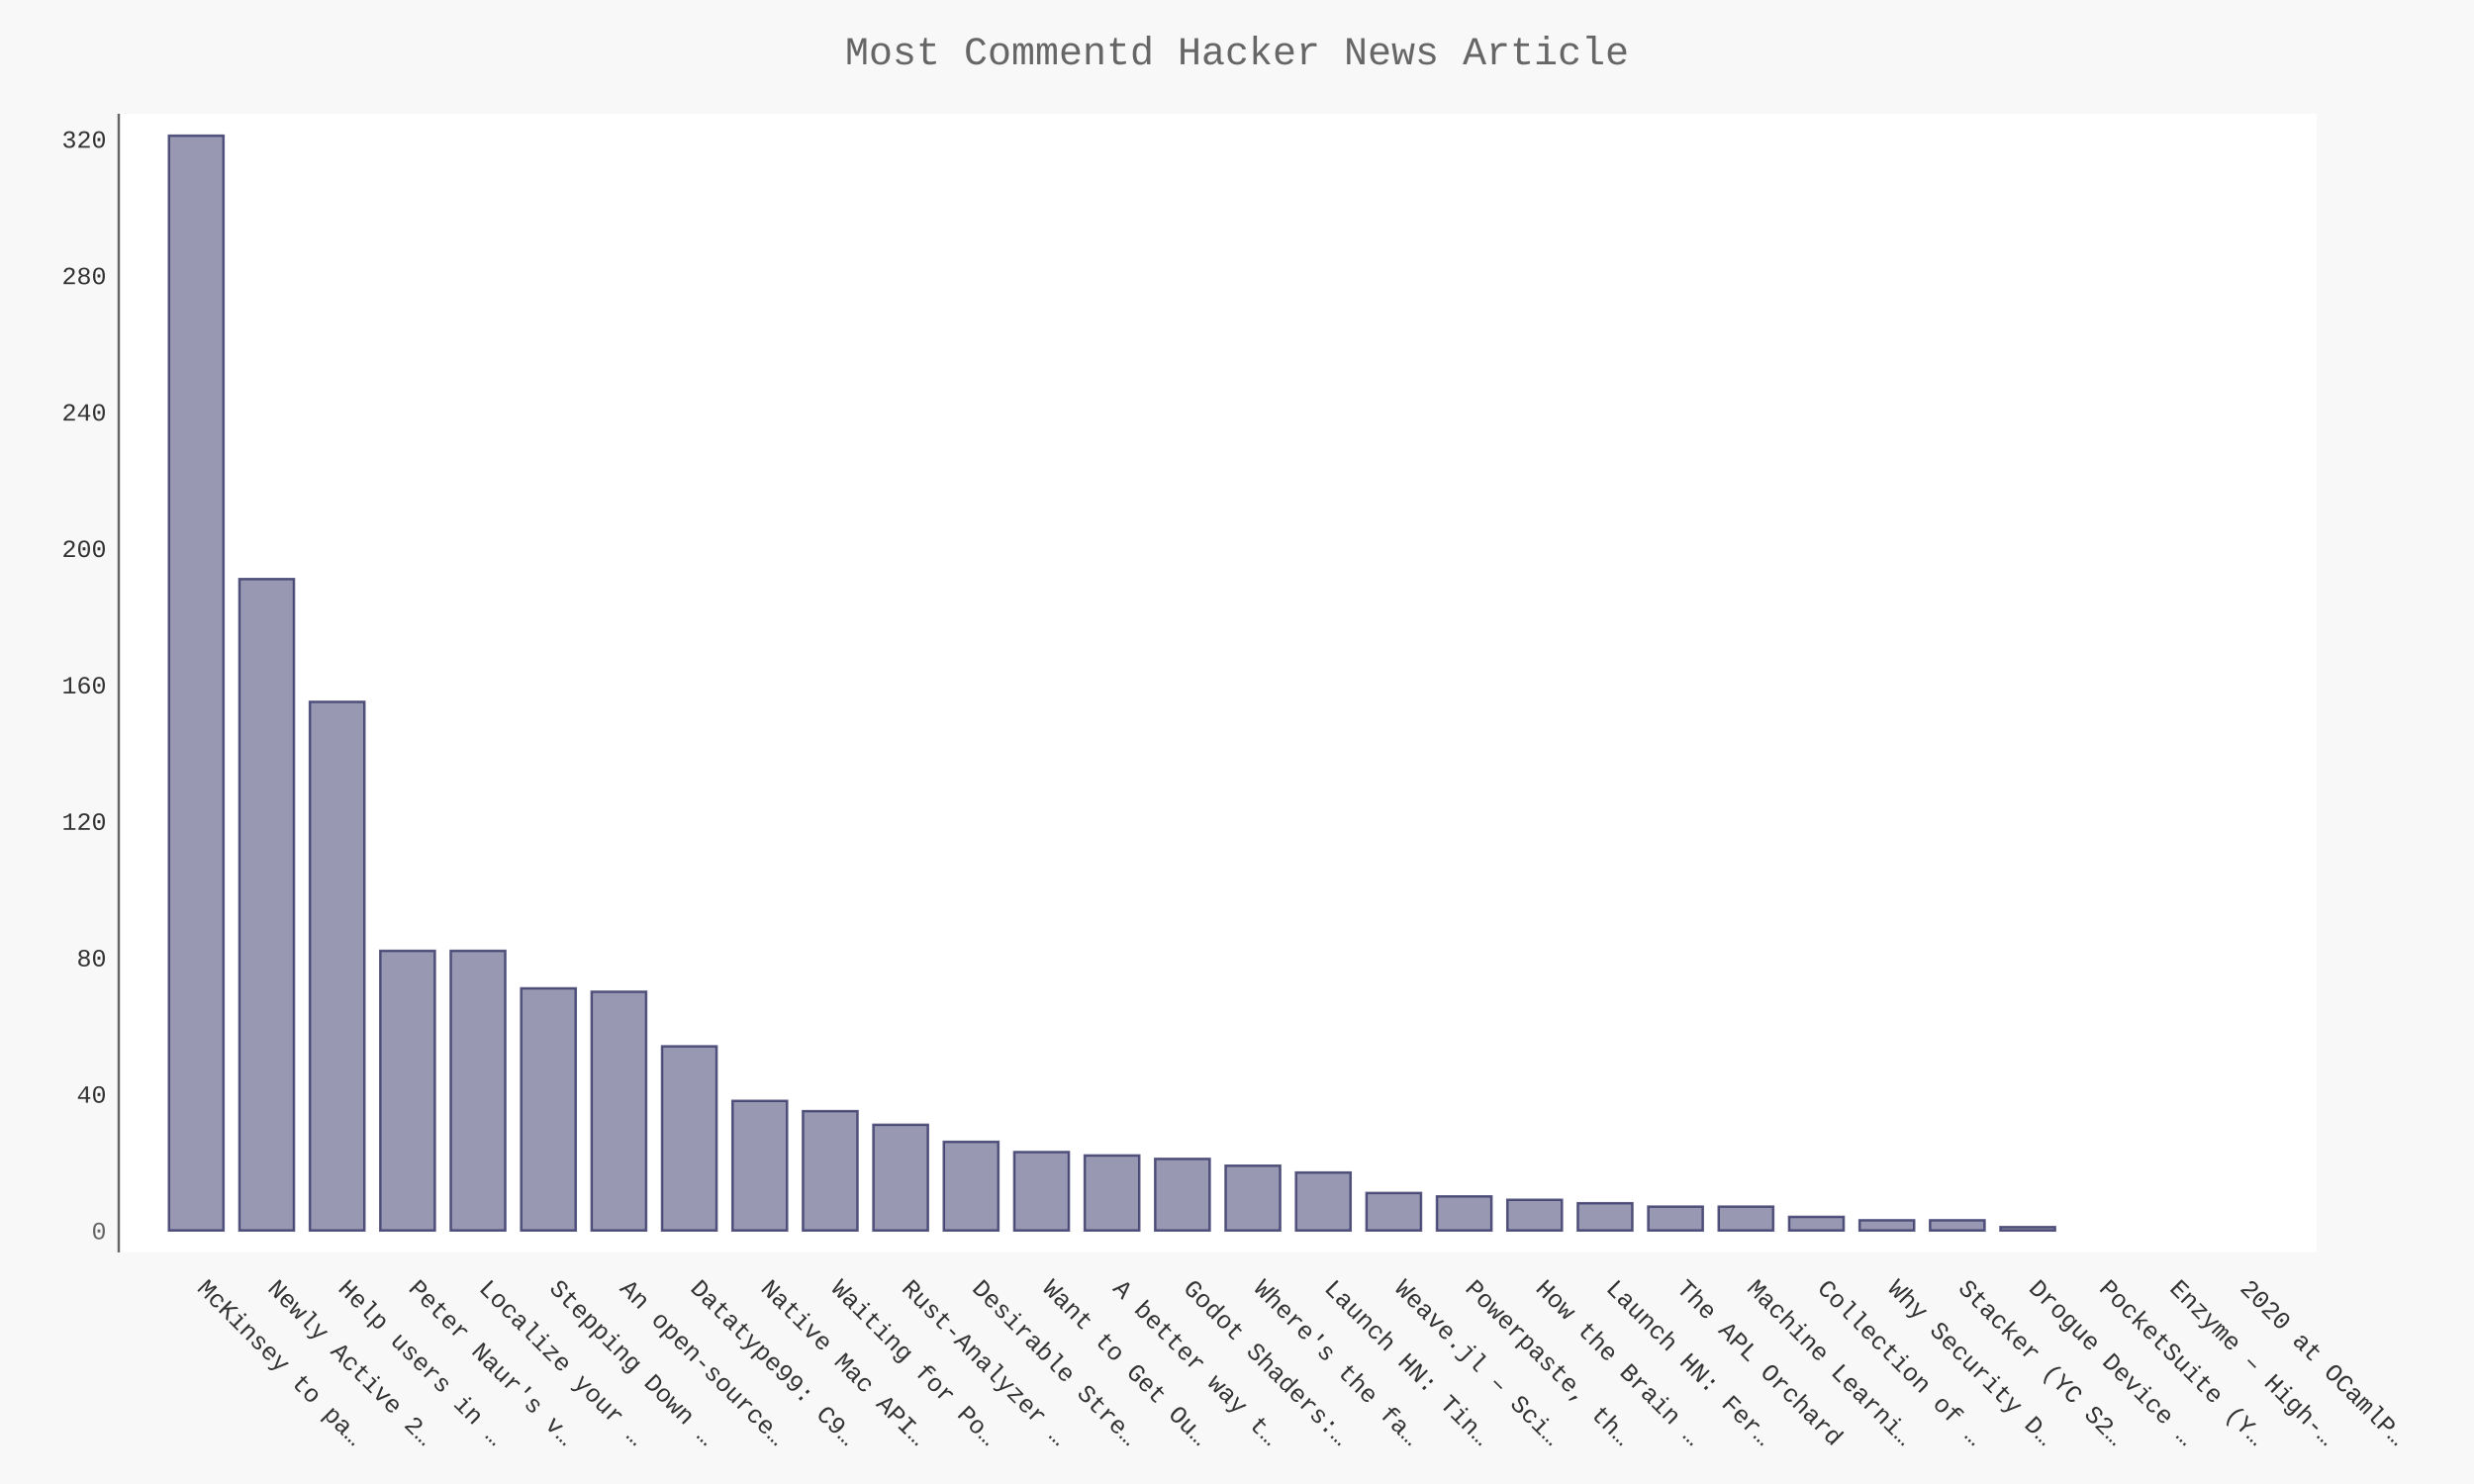
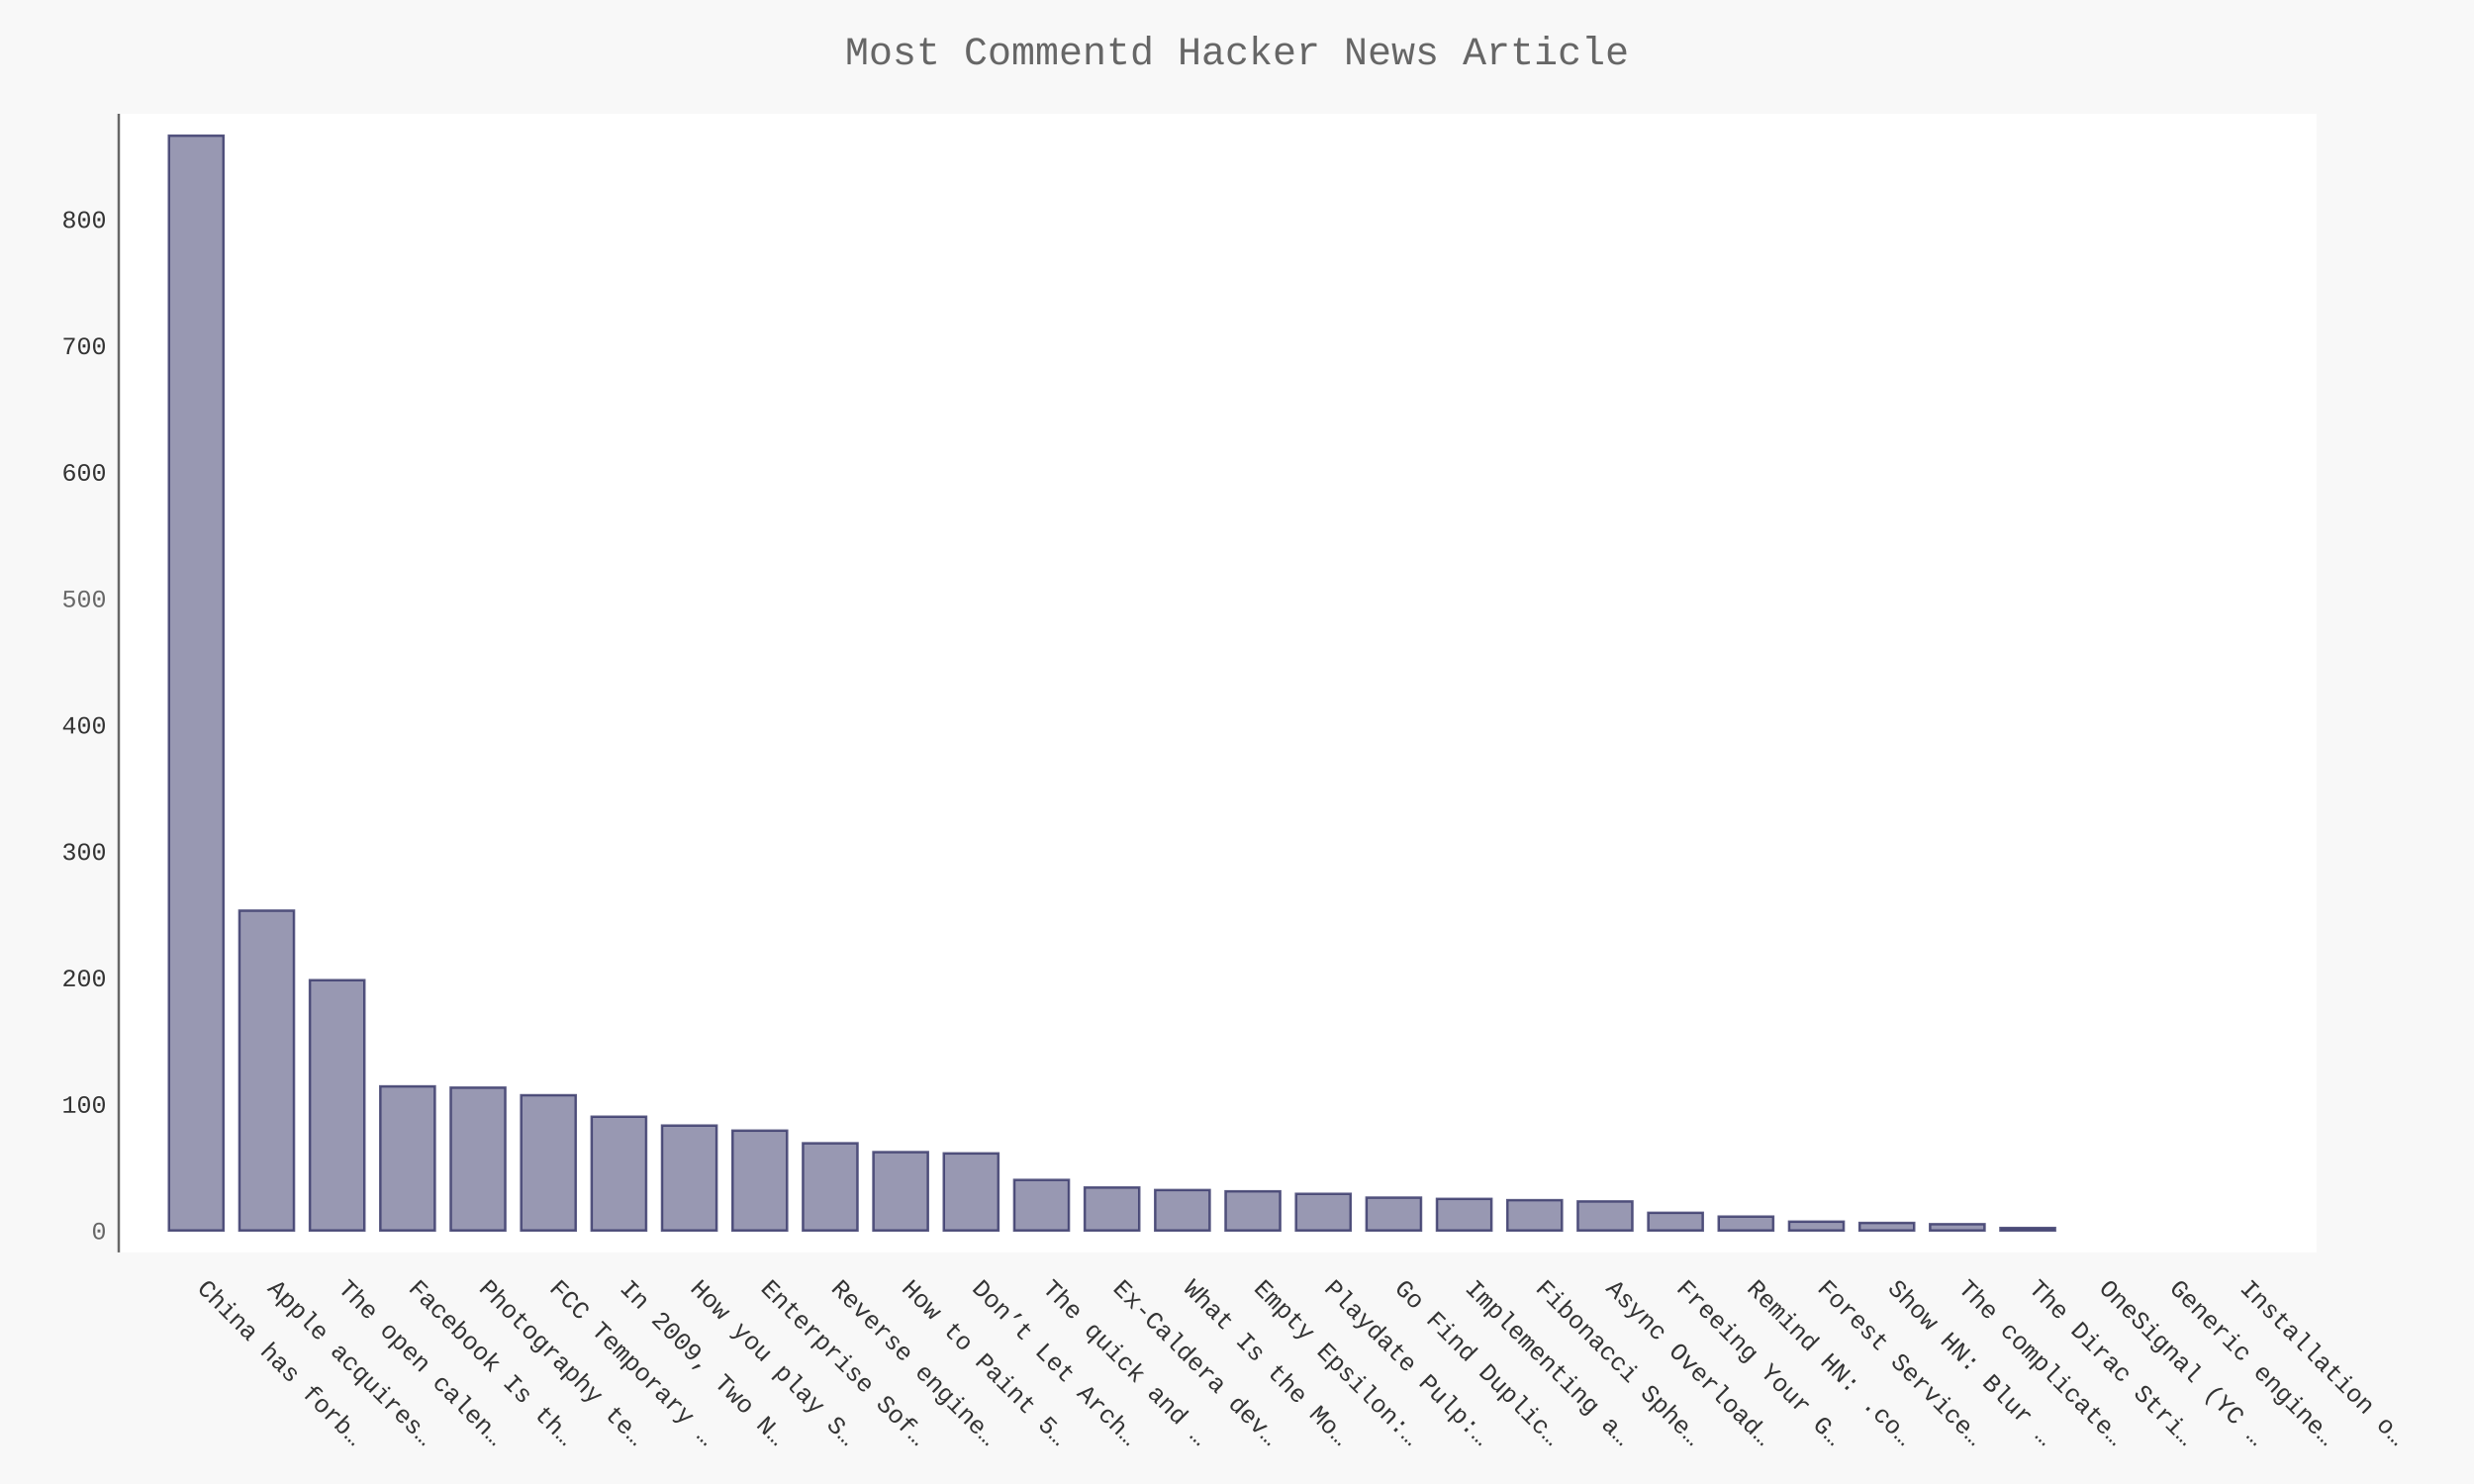
- <svg xmlns="http://www.w3.org/2000/svg" xmlns:xlink="http://www.w3.org/1999/xlink" id="chart-aeb77a52-f5c3-4f25-bbef-89496f7c4218" class="pygal-chart" viewBox="0 0 1000 600">
+ <svg xmlns="http://www.w3.org/2000/svg" xmlns:xlink="http://www.w3.org/1999/xlink" id="chart-65ed9a53-510c-4a75-8514-c4a6dc4fe1b6" class="pygal-chart" viewBox="0 0 1000 600">
  <defs>
-     <style type="text/css">#chart-aeb77a52-f5c3-4f25-bbef-89496f7c4218{-webkit-user-select:none;-webkit-font-smoothing:antialiased;font-family:Consolas,"Liberation Mono",Menlo,Courier,monospace}#chart-aeb77a52-f5c3-4f25-bbef-89496f7c4218 .title{font-family:Consolas,"Liberation Mono",Menlo,Courier,monospace;font-size:16px}#chart-aeb77a52-f5c3-4f25-bbef-89496f7c4218 .legends .legend text{font-family:Consolas,"Liberation Mono",Menlo,Courier,monospace;font-size:14px}#chart-aeb77a52-f5c3-4f25-bbef-89496f7c4218 .axis text{font-family:Consolas,"Liberation Mono",Menlo,Courier,monospace;font-size:10px}#chart-aeb77a52-f5c3-4f25-bbef-89496f7c4218 .axis text.major{font-family:Consolas,"Liberation Mono",Menlo,Courier,monospace;font-size:10px}#chart-aeb77a52-f5c3-4f25-bbef-89496f7c4218 .text-overlay text.value{font-family:Consolas,"Liberation Mono",Menlo,Courier,monospace;font-size:16px}#chart-aeb77a52-f5c3-4f25-bbef-89496f7c4218 .text-overlay text.label{font-family:Consolas,"Liberation Mono",Menlo,Courier,monospace;font-size:10px}#chart-aeb77a52-f5c3-4f25-bbef-89496f7c4218 .tooltip{font-family:Consolas,"Liberation Mono",Menlo,Courier,monospace;font-size:14px}#chart-aeb77a52-f5c3-4f25-bbef-89496f7c4218 text.no_data{font-family:Consolas,"Liberation Mono",Menlo,Courier,monospace;font-size:64px}
- #chart-aeb77a52-f5c3-4f25-bbef-89496f7c4218{background-color:#f8f8f8}#chart-aeb77a52-f5c3-4f25-bbef-89496f7c4218 path,#chart-aeb77a52-f5c3-4f25-bbef-89496f7c4218 line,#chart-aeb77a52-f5c3-4f25-bbef-89496f7c4218 rect,#chart-aeb77a52-f5c3-4f25-bbef-89496f7c4218 circle{-webkit-transition:250ms ease-in;-moz-transition:250ms ease-in;transition:250ms ease-in}#chart-aeb77a52-f5c3-4f25-bbef-89496f7c4218 .graph &gt; .background{fill:#f8f8f8}#chart-aeb77a52-f5c3-4f25-bbef-89496f7c4218 .plot &gt; .background{fill:#ffffff}#chart-aeb77a52-f5c3-4f25-bbef-89496f7c4218 .graph{fill:#333}#chart-aeb77a52-f5c3-4f25-bbef-89496f7c4218 text.no_data{fill:#666}#chart-aeb77a52-f5c3-4f25-bbef-89496f7c4218 .title{fill:#666}#chart-aeb77a52-f5c3-4f25-bbef-89496f7c4218 .legends .legend text{fill:#333}#chart-aeb77a52-f5c3-4f25-bbef-89496f7c4218 .legends .legend:hover text{fill:#666}#chart-aeb77a52-f5c3-4f25-bbef-89496f7c4218 .axis .line{stroke:#666}#chart-aeb77a52-f5c3-4f25-bbef-89496f7c4218 .axis .guide.line{stroke:rgba(0,0,0,0.5)}#chart-aeb77a52-f5c3-4f25-bbef-89496f7c4218 .axis .major.line{stroke:#333}#chart-aeb77a52-f5c3-4f25-bbef-89496f7c4218 .axis text.major{fill:#666}#chart-aeb77a52-f5c3-4f25-bbef-89496f7c4218 .axis.y .guides:hover .guide.line,#chart-aeb77a52-f5c3-4f25-bbef-89496f7c4218 .line-graph .axis.x .guides:hover .guide.line,#chart-aeb77a52-f5c3-4f25-bbef-89496f7c4218 .stackedline-graph .axis.x .guides:hover .guide.line,#chart-aeb77a52-f5c3-4f25-bbef-89496f7c4218 .xy-graph .axis.x .guides:hover .guide.line{stroke:#666}#chart-aeb77a52-f5c3-4f25-bbef-89496f7c4218 .axis .guides:hover text{fill:#666}#chart-aeb77a52-f5c3-4f25-bbef-89496f7c4218 .reactive{fill-opacity:.5;stroke-opacity:.8}#chart-aeb77a52-f5c3-4f25-bbef-89496f7c4218 .ci{stroke:#333}#chart-aeb77a52-f5c3-4f25-bbef-89496f7c4218 .reactive.active,#chart-aeb77a52-f5c3-4f25-bbef-89496f7c4218 .active .reactive{fill-opacity:.9;stroke-opacity:.9;stroke-width:4}#chart-aeb77a52-f5c3-4f25-bbef-89496f7c4218 .ci .reactive.active{stroke-width:1.5}#chart-aeb77a52-f5c3-4f25-bbef-89496f7c4218 .series text{fill:#666}#chart-aeb77a52-f5c3-4f25-bbef-89496f7c4218 .tooltip rect{fill:#ffffff;stroke:#666;-webkit-transition:opacity 250ms ease-in;-moz-transition:opacity 250ms ease-in;transition:opacity 250ms ease-in}#chart-aeb77a52-f5c3-4f25-bbef-89496f7c4218 .tooltip .label{fill:#333}#chart-aeb77a52-f5c3-4f25-bbef-89496f7c4218 .tooltip .label{fill:#333}#chart-aeb77a52-f5c3-4f25-bbef-89496f7c4218 .tooltip .legend{font-size:.8em;fill:rgba(0,0,0,0.5)}#chart-aeb77a52-f5c3-4f25-bbef-89496f7c4218 .tooltip .x_label{font-size:.6em;fill:#666}#chart-aeb77a52-f5c3-4f25-bbef-89496f7c4218 .tooltip .xlink{font-size:.5em;text-decoration:underline}#chart-aeb77a52-f5c3-4f25-bbef-89496f7c4218 .tooltip .value{font-size:1.5em}#chart-aeb77a52-f5c3-4f25-bbef-89496f7c4218 .bound{font-size:.5em}#chart-aeb77a52-f5c3-4f25-bbef-89496f7c4218 .max-value{font-size:.75em;fill:rgba(0,0,0,0.5)}#chart-aeb77a52-f5c3-4f25-bbef-89496f7c4218 .map-element{fill:#ffffff;stroke:rgba(0,0,0,0.5) !important}#chart-aeb77a52-f5c3-4f25-bbef-89496f7c4218 .map-element .reactive{fill-opacity:inherit;stroke-opacity:inherit}#chart-aeb77a52-f5c3-4f25-bbef-89496f7c4218 .color-0,#chart-aeb77a52-f5c3-4f25-bbef-89496f7c4218 .color-0 a:visited{stroke:#333366;fill:#333366}#chart-aeb77a52-f5c3-4f25-bbef-89496f7c4218 .text-overlay .color-0 text{fill:black}
- #chart-aeb77a52-f5c3-4f25-bbef-89496f7c4218 text.no_data{text-anchor:middle}#chart-aeb77a52-f5c3-4f25-bbef-89496f7c4218 .guide.line{fill:none}#chart-aeb77a52-f5c3-4f25-bbef-89496f7c4218 .centered{text-anchor:middle}#chart-aeb77a52-f5c3-4f25-bbef-89496f7c4218 .title{text-anchor:middle}#chart-aeb77a52-f5c3-4f25-bbef-89496f7c4218 .legends .legend text{fill-opacity:1}#chart-aeb77a52-f5c3-4f25-bbef-89496f7c4218 .axis.x text{text-anchor:middle}#chart-aeb77a52-f5c3-4f25-bbef-89496f7c4218 .axis.x:not(.web) text[transform]{text-anchor:start}#chart-aeb77a52-f5c3-4f25-bbef-89496f7c4218 .axis.x:not(.web) text[transform].backwards{text-anchor:end}#chart-aeb77a52-f5c3-4f25-bbef-89496f7c4218 .axis.y text{text-anchor:end}#chart-aeb77a52-f5c3-4f25-bbef-89496f7c4218 .axis.y text[transform].backwards{text-anchor:start}#chart-aeb77a52-f5c3-4f25-bbef-89496f7c4218 .axis.y2 text{text-anchor:start}#chart-aeb77a52-f5c3-4f25-bbef-89496f7c4218 .axis.y2 text[transform].backwards{text-anchor:end}#chart-aeb77a52-f5c3-4f25-bbef-89496f7c4218 .axis .guide.line{stroke-dasharray:4,4}#chart-aeb77a52-f5c3-4f25-bbef-89496f7c4218 .axis .major.guide.line{stroke-dasharray:6,6}#chart-aeb77a52-f5c3-4f25-bbef-89496f7c4218 .horizontal .axis.y .guide.line,#chart-aeb77a52-f5c3-4f25-bbef-89496f7c4218 .horizontal .axis.y2 .guide.line,#chart-aeb77a52-f5c3-4f25-bbef-89496f7c4218 .vertical .axis.x .guide.line{opacity:0}#chart-aeb77a52-f5c3-4f25-bbef-89496f7c4218 .horizontal .axis.always_show .guide.line,#chart-aeb77a52-f5c3-4f25-bbef-89496f7c4218 .vertical .axis.always_show .guide.line{opacity:1 !important}#chart-aeb77a52-f5c3-4f25-bbef-89496f7c4218 .axis.y .guides:hover .guide.line,#chart-aeb77a52-f5c3-4f25-bbef-89496f7c4218 .axis.y2 .guides:hover .guide.line,#chart-aeb77a52-f5c3-4f25-bbef-89496f7c4218 .axis.x .guides:hover .guide.line{opacity:1}#chart-aeb77a52-f5c3-4f25-bbef-89496f7c4218 .axis .guides:hover text{opacity:1}#chart-aeb77a52-f5c3-4f25-bbef-89496f7c4218 .nofill{fill:none}#chart-aeb77a52-f5c3-4f25-bbef-89496f7c4218 .subtle-fill{fill-opacity:.2}#chart-aeb77a52-f5c3-4f25-bbef-89496f7c4218 .dot{stroke-width:1px;fill-opacity:1}#chart-aeb77a52-f5c3-4f25-bbef-89496f7c4218 .dot.active{stroke-width:5px}#chart-aeb77a52-f5c3-4f25-bbef-89496f7c4218 .dot.negative{fill:transparent}#chart-aeb77a52-f5c3-4f25-bbef-89496f7c4218 text,#chart-aeb77a52-f5c3-4f25-bbef-89496f7c4218 tspan{stroke:none !important}#chart-aeb77a52-f5c3-4f25-bbef-89496f7c4218 .series text.active{opacity:1}#chart-aeb77a52-f5c3-4f25-bbef-89496f7c4218 .tooltip rect{fill-opacity:.95;stroke-width:.5}#chart-aeb77a52-f5c3-4f25-bbef-89496f7c4218 .tooltip text{fill-opacity:1}#chart-aeb77a52-f5c3-4f25-bbef-89496f7c4218 .showable{visibility:hidden}#chart-aeb77a52-f5c3-4f25-bbef-89496f7c4218 .showable.shown{visibility:visible}#chart-aeb77a52-f5c3-4f25-bbef-89496f7c4218 .gauge-background{fill:rgba(229,229,229,1);stroke:none}#chart-aeb77a52-f5c3-4f25-bbef-89496f7c4218 .bg-lines{stroke:#f8f8f8;stroke-width:2px}</style>
+     <style type="text/css">#chart-65ed9a53-510c-4a75-8514-c4a6dc4fe1b6{-webkit-user-select:none;-webkit-font-smoothing:antialiased;font-family:Consolas,"Liberation Mono",Menlo,Courier,monospace}#chart-65ed9a53-510c-4a75-8514-c4a6dc4fe1b6 .title{font-family:Consolas,"Liberation Mono",Menlo,Courier,monospace;font-size:16px}#chart-65ed9a53-510c-4a75-8514-c4a6dc4fe1b6 .legends .legend text{font-family:Consolas,"Liberation Mono",Menlo,Courier,monospace;font-size:14px}#chart-65ed9a53-510c-4a75-8514-c4a6dc4fe1b6 .axis text{font-family:Consolas,"Liberation Mono",Menlo,Courier,monospace;font-size:10px}#chart-65ed9a53-510c-4a75-8514-c4a6dc4fe1b6 .axis text.major{font-family:Consolas,"Liberation Mono",Menlo,Courier,monospace;font-size:10px}#chart-65ed9a53-510c-4a75-8514-c4a6dc4fe1b6 .text-overlay text.value{font-family:Consolas,"Liberation Mono",Menlo,Courier,monospace;font-size:16px}#chart-65ed9a53-510c-4a75-8514-c4a6dc4fe1b6 .text-overlay text.label{font-family:Consolas,"Liberation Mono",Menlo,Courier,monospace;font-size:10px}#chart-65ed9a53-510c-4a75-8514-c4a6dc4fe1b6 .tooltip{font-family:Consolas,"Liberation Mono",Menlo,Courier,monospace;font-size:14px}#chart-65ed9a53-510c-4a75-8514-c4a6dc4fe1b6 text.no_data{font-family:Consolas,"Liberation Mono",Menlo,Courier,monospace;font-size:64px}
+ #chart-65ed9a53-510c-4a75-8514-c4a6dc4fe1b6{background-color:#f8f8f8}#chart-65ed9a53-510c-4a75-8514-c4a6dc4fe1b6 path,#chart-65ed9a53-510c-4a75-8514-c4a6dc4fe1b6 line,#chart-65ed9a53-510c-4a75-8514-c4a6dc4fe1b6 rect,#chart-65ed9a53-510c-4a75-8514-c4a6dc4fe1b6 circle{-webkit-transition:250ms ease-in;-moz-transition:250ms ease-in;transition:250ms ease-in}#chart-65ed9a53-510c-4a75-8514-c4a6dc4fe1b6 .graph &gt; .background{fill:#f8f8f8}#chart-65ed9a53-510c-4a75-8514-c4a6dc4fe1b6 .plot &gt; .background{fill:#ffffff}#chart-65ed9a53-510c-4a75-8514-c4a6dc4fe1b6 .graph{fill:#333}#chart-65ed9a53-510c-4a75-8514-c4a6dc4fe1b6 text.no_data{fill:#666}#chart-65ed9a53-510c-4a75-8514-c4a6dc4fe1b6 .title{fill:#666}#chart-65ed9a53-510c-4a75-8514-c4a6dc4fe1b6 .legends .legend text{fill:#333}#chart-65ed9a53-510c-4a75-8514-c4a6dc4fe1b6 .legends .legend:hover text{fill:#666}#chart-65ed9a53-510c-4a75-8514-c4a6dc4fe1b6 .axis .line{stroke:#666}#chart-65ed9a53-510c-4a75-8514-c4a6dc4fe1b6 .axis .guide.line{stroke:rgba(0,0,0,0.5)}#chart-65ed9a53-510c-4a75-8514-c4a6dc4fe1b6 .axis .major.line{stroke:#333}#chart-65ed9a53-510c-4a75-8514-c4a6dc4fe1b6 .axis text.major{fill:#666}#chart-65ed9a53-510c-4a75-8514-c4a6dc4fe1b6 .axis.y .guides:hover .guide.line,#chart-65ed9a53-510c-4a75-8514-c4a6dc4fe1b6 .line-graph .axis.x .guides:hover .guide.line,#chart-65ed9a53-510c-4a75-8514-c4a6dc4fe1b6 .stackedline-graph .axis.x .guides:hover .guide.line,#chart-65ed9a53-510c-4a75-8514-c4a6dc4fe1b6 .xy-graph .axis.x .guides:hover .guide.line{stroke:#666}#chart-65ed9a53-510c-4a75-8514-c4a6dc4fe1b6 .axis .guides:hover text{fill:#666}#chart-65ed9a53-510c-4a75-8514-c4a6dc4fe1b6 .reactive{fill-opacity:.5;stroke-opacity:.8}#chart-65ed9a53-510c-4a75-8514-c4a6dc4fe1b6 .ci{stroke:#333}#chart-65ed9a53-510c-4a75-8514-c4a6dc4fe1b6 .reactive.active,#chart-65ed9a53-510c-4a75-8514-c4a6dc4fe1b6 .active .reactive{fill-opacity:.9;stroke-opacity:.9;stroke-width:4}#chart-65ed9a53-510c-4a75-8514-c4a6dc4fe1b6 .ci .reactive.active{stroke-width:1.5}#chart-65ed9a53-510c-4a75-8514-c4a6dc4fe1b6 .series text{fill:#666}#chart-65ed9a53-510c-4a75-8514-c4a6dc4fe1b6 .tooltip rect{fill:#ffffff;stroke:#666;-webkit-transition:opacity 250ms ease-in;-moz-transition:opacity 250ms ease-in;transition:opacity 250ms ease-in}#chart-65ed9a53-510c-4a75-8514-c4a6dc4fe1b6 .tooltip .label{fill:#333}#chart-65ed9a53-510c-4a75-8514-c4a6dc4fe1b6 .tooltip .label{fill:#333}#chart-65ed9a53-510c-4a75-8514-c4a6dc4fe1b6 .tooltip .legend{font-size:.8em;fill:rgba(0,0,0,0.5)}#chart-65ed9a53-510c-4a75-8514-c4a6dc4fe1b6 .tooltip .x_label{font-size:.6em;fill:#666}#chart-65ed9a53-510c-4a75-8514-c4a6dc4fe1b6 .tooltip .xlink{font-size:.5em;text-decoration:underline}#chart-65ed9a53-510c-4a75-8514-c4a6dc4fe1b6 .tooltip .value{font-size:1.5em}#chart-65ed9a53-510c-4a75-8514-c4a6dc4fe1b6 .bound{font-size:.5em}#chart-65ed9a53-510c-4a75-8514-c4a6dc4fe1b6 .max-value{font-size:.75em;fill:rgba(0,0,0,0.5)}#chart-65ed9a53-510c-4a75-8514-c4a6dc4fe1b6 .map-element{fill:#ffffff;stroke:rgba(0,0,0,0.5) !important}#chart-65ed9a53-510c-4a75-8514-c4a6dc4fe1b6 .map-element .reactive{fill-opacity:inherit;stroke-opacity:inherit}#chart-65ed9a53-510c-4a75-8514-c4a6dc4fe1b6 .color-0,#chart-65ed9a53-510c-4a75-8514-c4a6dc4fe1b6 .color-0 a:visited{stroke:#333366;fill:#333366}#chart-65ed9a53-510c-4a75-8514-c4a6dc4fe1b6 .text-overlay .color-0 text{fill:black}
+ #chart-65ed9a53-510c-4a75-8514-c4a6dc4fe1b6 text.no_data{text-anchor:middle}#chart-65ed9a53-510c-4a75-8514-c4a6dc4fe1b6 .guide.line{fill:none}#chart-65ed9a53-510c-4a75-8514-c4a6dc4fe1b6 .centered{text-anchor:middle}#chart-65ed9a53-510c-4a75-8514-c4a6dc4fe1b6 .title{text-anchor:middle}#chart-65ed9a53-510c-4a75-8514-c4a6dc4fe1b6 .legends .legend text{fill-opacity:1}#chart-65ed9a53-510c-4a75-8514-c4a6dc4fe1b6 .axis.x text{text-anchor:middle}#chart-65ed9a53-510c-4a75-8514-c4a6dc4fe1b6 .axis.x:not(.web) text[transform]{text-anchor:start}#chart-65ed9a53-510c-4a75-8514-c4a6dc4fe1b6 .axis.x:not(.web) text[transform].backwards{text-anchor:end}#chart-65ed9a53-510c-4a75-8514-c4a6dc4fe1b6 .axis.y text{text-anchor:end}#chart-65ed9a53-510c-4a75-8514-c4a6dc4fe1b6 .axis.y text[transform].backwards{text-anchor:start}#chart-65ed9a53-510c-4a75-8514-c4a6dc4fe1b6 .axis.y2 text{text-anchor:start}#chart-65ed9a53-510c-4a75-8514-c4a6dc4fe1b6 .axis.y2 text[transform].backwards{text-anchor:end}#chart-65ed9a53-510c-4a75-8514-c4a6dc4fe1b6 .axis .guide.line{stroke-dasharray:4,4}#chart-65ed9a53-510c-4a75-8514-c4a6dc4fe1b6 .axis .major.guide.line{stroke-dasharray:6,6}#chart-65ed9a53-510c-4a75-8514-c4a6dc4fe1b6 .horizontal .axis.y .guide.line,#chart-65ed9a53-510c-4a75-8514-c4a6dc4fe1b6 .horizontal .axis.y2 .guide.line,#chart-65ed9a53-510c-4a75-8514-c4a6dc4fe1b6 .vertical .axis.x .guide.line{opacity:0}#chart-65ed9a53-510c-4a75-8514-c4a6dc4fe1b6 .horizontal .axis.always_show .guide.line,#chart-65ed9a53-510c-4a75-8514-c4a6dc4fe1b6 .vertical .axis.always_show .guide.line{opacity:1 !important}#chart-65ed9a53-510c-4a75-8514-c4a6dc4fe1b6 .axis.y .guides:hover .guide.line,#chart-65ed9a53-510c-4a75-8514-c4a6dc4fe1b6 .axis.y2 .guides:hover .guide.line,#chart-65ed9a53-510c-4a75-8514-c4a6dc4fe1b6 .axis.x .guides:hover .guide.line{opacity:1}#chart-65ed9a53-510c-4a75-8514-c4a6dc4fe1b6 .axis .guides:hover text{opacity:1}#chart-65ed9a53-510c-4a75-8514-c4a6dc4fe1b6 .nofill{fill:none}#chart-65ed9a53-510c-4a75-8514-c4a6dc4fe1b6 .subtle-fill{fill-opacity:.2}#chart-65ed9a53-510c-4a75-8514-c4a6dc4fe1b6 .dot{stroke-width:1px;fill-opacity:1}#chart-65ed9a53-510c-4a75-8514-c4a6dc4fe1b6 .dot.active{stroke-width:5px}#chart-65ed9a53-510c-4a75-8514-c4a6dc4fe1b6 .dot.negative{fill:transparent}#chart-65ed9a53-510c-4a75-8514-c4a6dc4fe1b6 text,#chart-65ed9a53-510c-4a75-8514-c4a6dc4fe1b6 tspan{stroke:none !important}#chart-65ed9a53-510c-4a75-8514-c4a6dc4fe1b6 .series text.active{opacity:1}#chart-65ed9a53-510c-4a75-8514-c4a6dc4fe1b6 .tooltip rect{fill-opacity:.95;stroke-width:.5}#chart-65ed9a53-510c-4a75-8514-c4a6dc4fe1b6 .tooltip text{fill-opacity:1}#chart-65ed9a53-510c-4a75-8514-c4a6dc4fe1b6 .showable{visibility:hidden}#chart-65ed9a53-510c-4a75-8514-c4a6dc4fe1b6 .showable.shown{visibility:visible}#chart-65ed9a53-510c-4a75-8514-c4a6dc4fe1b6 .gauge-background{fill:rgba(229,229,229,1);stroke:none}#chart-65ed9a53-510c-4a75-8514-c4a6dc4fe1b6 .bg-lines{stroke:#f8f8f8;stroke-width:2px}</style>
  </defs>
  <g class="graph bar-graph vertical">
    <rect x="0" y="0" width="1000" height="600" class="background" />
    <g transform="translate(48, 46)" class="plot">
      <rect x="0" y="0" width="888.36" height="460.36" class="background" />
      <g class="axis y">
        <g class="guides">
          <text x="-5" y="455.007" class="major">0</text>
        </g>
        <g class="guides">
-           <text x="-5" y="399.848" class="">40</text>
-         </g>
-         <g class="guides">
-           <text x="-5" y="344.688" class="">80</text>
-         </g>
-         <g class="guides">
-           <text x="-5" y="289.529" class="">120</text>
-         </g>
-         <g class="guides">
-           <text x="-5" y="234.37" class="">160</text>
-         </g>
-         <g class="guides">
-           <text x="-5" y="179.21" class="">200</text>
-         </g>
-         <g class="guides">
-           <text x="-5" y="124.051" class="">240</text>
-         </g>
-         <g class="guides">
-           <text x="-5" y="68.891" class="">280</text>
-         </g>
-         <g class="guides">
-           <text x="-5" y="13.732" class="">320</text>
+           <text x="-5" y="403.892" class="">100</text>
+         </g>
+         <g class="guides">
+           <text x="-5" y="352.778" class="">200</text>
+         </g>
+         <g class="guides">
+           <text x="-5" y="301.663" class="">300</text>
+         </g>
+         <g class="guides">
+           <text x="-5" y="250.548" class="">400</text>
+         </g>
+         <g class="guides">
+           <text x="-5" y="199.433" class="major">500</text>
+         </g>
+         <g class="guides">
+           <text x="-5" y="148.318" class="">600</text>
+         </g>
+         <g class="guides">
+           <text x="-5" y="97.204" class="">700</text>
+         </g>
+         <g class="guides">
+           <text x="-5" y="46.089" class="">800</text>
        </g>
      </g>
      <g class="axis x">
        <path d="M0 0 v460.36" class="line" />
        <g class="guides">
          <path d="M31.32 0 v460.36" class="guide line" />
-           <text x="31.32" y="475.36" class="" transform="rotate(45 31.3204 475.3604)">McKinsey to pa…</text>
+           <text x="31.32" y="475.36" class="" transform="rotate(45 31.3204 475.3604)">China has forb…</text>
        </g>
        <g class="guides">
          <path d="M59.793 0 v460.36" class="guide line" />
-           <text x="59.793" y="475.36" class="" transform="rotate(45 59.79349 475.3604)">Newly Active 2…</text>
+           <text x="59.793" y="475.36" class="" transform="rotate(45 59.79349 475.3604)">Apple acquires…</text>
        </g>
        <g class="guides">
          <path d="M88.267 0 v460.36" class="guide line" />
-           <text x="88.267" y="475.36" class="" transform="rotate(45 88.26658 475.3604)">Help users in …</text>
+           <text x="88.267" y="475.36" class="" transform="rotate(45 88.26658 475.3604)">The open calen…</text>
        </g>
        <g class="guides">
          <path d="M116.74 0 v460.36" class="guide line" />
-           <text x="116.74" y="475.36" class="" transform="rotate(45 116.7397 475.3604)">Peter Naur's v…</text>
+           <text x="116.74" y="475.36" class="" transform="rotate(45 116.7397 475.3604)">Facebook Is th…</text>
        </g>
        <g class="guides">
          <path d="M145.213 0 v460.36" class="guide line" />
-           <text x="145.213" y="475.36" class="" transform="rotate(45 145.2128 475.3604)">Localize your …</text>
+           <text x="145.213" y="475.36" class="" transform="rotate(45 145.2128 475.3604)">Photography te…</text>
        </g>
        <g class="guides">
          <path d="M173.686 0 v460.36" class="guide line" />
-           <text x="173.686" y="475.36" class="" transform="rotate(45 173.6858 475.3604)">Stepping Down …</text>
+           <text x="173.686" y="475.36" class="" transform="rotate(45 173.6858 475.3604)">FCC Temporary …</text>
        </g>
        <g class="guides">
          <path d="M202.159 0 v460.36" class="guide line" />
-           <text x="202.159" y="475.36" class="" transform="rotate(45 202.1589 475.3604)">An open-source…</text>
+           <text x="202.159" y="475.36" class="" transform="rotate(45 202.1589 475.3604)">In 2009, Two N…</text>
        </g>
        <g class="guides">
          <path d="M230.632 0 v460.36" class="guide line" />
-           <text x="230.632" y="475.36" class="" transform="rotate(45 230.632 475.3604)">Datatype99: C9…</text>
+           <text x="230.632" y="475.36" class="" transform="rotate(45 230.632 475.3604)">How you play S…</text>
        </g>
        <g class="guides">
          <path d="M259.105 0 v460.36" class="guide line" />
-           <text x="259.105" y="475.36" class="" transform="rotate(45 259.1051 475.3604)">Native Mac API…</text>
+           <text x="259.105" y="475.36" class="" transform="rotate(45 259.1051 475.3604)">Enterprise Sof…</text>
        </g>
        <g class="guides">
          <path d="M287.578 0 v460.36" class="guide line" />
-           <text x="287.578" y="475.36" class="" transform="rotate(45 287.5782 475.3604)">Waiting for Po…</text>
+           <text x="287.578" y="475.36" class="" transform="rotate(45 287.5782 475.3604)">Reverse engine…</text>
        </g>
        <g class="guides">
          <path d="M316.051 0 v460.36" class="guide line" />
-           <text x="316.051" y="475.36" class="" transform="rotate(45 316.0513 475.3604)">Rust-Analyzer …</text>
+           <text x="316.051" y="475.36" class="" transform="rotate(45 316.0513 475.3604)">How to Paint 5…</text>
        </g>
        <g class="guides">
          <path d="M344.524 0 v460.36" class="guide line" />
-           <text x="344.524" y="475.36" class="" transform="rotate(45 344.5244 475.3604)">Desirable Stre…</text>
+           <text x="344.524" y="475.36" class="" transform="rotate(45 344.5244 475.3604)">Don’t Let Arch…</text>
        </g>
        <g class="guides">
          <path d="M372.997 0 v460.36" class="guide line" />
-           <text x="372.997" y="475.36" class="" transform="rotate(45 372.9975 475.3604)">Want to Get Ou…</text>
+           <text x="372.997" y="475.36" class="" transform="rotate(45 372.9975 475.3604)">The quick and …</text>
        </g>
        <g class="guides">
          <path d="M401.471 0 v460.36" class="guide line" />
-           <text x="401.471" y="475.36" class="" transform="rotate(45 401.4706 475.3604)">A better way t…</text>
+           <text x="401.471" y="475.36" class="" transform="rotate(45 401.4706 475.3604)">Ex-Caldera dev…</text>
        </g>
        <g class="guides">
          <path d="M429.944 0 v460.36" class="guide line" />
-           <text x="429.944" y="475.36" class="" transform="rotate(45 429.9436 475.3604)">Godot Shaders:…</text>
+           <text x="429.944" y="475.36" class="" transform="rotate(45 429.9436 475.3604)">What Is the Mo…</text>
        </g>
        <g class="guides">
          <path d="M458.417 0 v460.36" class="guide line" />
-           <text x="458.417" y="475.36" class="" transform="rotate(45 458.4167 475.3604)">Where's the fa…</text>
+           <text x="458.417" y="475.36" class="" transform="rotate(45 458.4167 475.3604)">Empty Epsilon:…</text>
        </g>
        <g class="guides">
          <path d="M486.89 0 v460.36" class="guide line" />
-           <text x="486.89" y="475.36" class="" transform="rotate(45 486.8898 475.3604)">Launch HN: Tin…</text>
+           <text x="486.89" y="475.36" class="" transform="rotate(45 486.8898 475.3604)">Playdate Pulp:…</text>
        </g>
        <g class="guides">
          <path d="M515.363 0 v460.36" class="guide line" />
-           <text x="515.363" y="475.36" class="" transform="rotate(45 515.3629 475.3604)">Weave.jl – Sci…</text>
+           <text x="515.363" y="475.36" class="" transform="rotate(45 515.3629 475.3604)">Go Find Duplic…</text>
        </g>
        <g class="guides">
          <path d="M543.836 0 v460.36" class="guide line" />
-           <text x="543.836" y="475.36" class="" transform="rotate(45 543.836 475.3604)">Powerpaste, th…</text>
+           <text x="543.836" y="475.36" class="" transform="rotate(45 543.836 475.3604)">Implementing a…</text>
        </g>
        <g class="guides">
          <path d="M572.309 0 v460.36" class="guide line" />
-           <text x="572.309" y="475.36" class="" transform="rotate(45 572.3091 475.3604)">How the Brain …</text>
+           <text x="572.309" y="475.36" class="" transform="rotate(45 572.3091 475.3604)">Fibonacci Sphe…</text>
        </g>
        <g class="guides">
          <path d="M600.782 0 v460.36" class="guide line" />
-           <text x="600.782" y="475.36" class="" transform="rotate(45 600.7822 475.3604)">Launch HN: Fer…</text>
+           <text x="600.782" y="475.36" class="" transform="rotate(45 600.7822 475.3604)">Async Overload…</text>
        </g>
        <g class="guides">
          <path d="M629.255 0 v460.36" class="guide line" />
-           <text x="629.255" y="475.36" class="" transform="rotate(45 629.2553 475.3604)">The APL Orchard</text>
+           <text x="629.255" y="475.36" class="" transform="rotate(45 629.2553 475.3604)">Freeing Your G…</text>
        </g>
        <g class="guides">
          <path d="M657.728 0 v460.36" class="guide line" />
-           <text x="657.728" y="475.36" class="" transform="rotate(45 657.7284 475.3604)">Machine Learni…</text>
+           <text x="657.728" y="475.36" class="" transform="rotate(45 657.7284 475.3604)">Remind HN: .co…</text>
        </g>
        <g class="guides">
          <path d="M686.201 0 v460.36" class="guide line" />
-           <text x="686.201" y="475.36" class="" transform="rotate(45 686.2015 475.3604)">Collection of …</text>
+           <text x="686.201" y="475.36" class="" transform="rotate(45 686.2015 475.3604)">Forest Service…</text>
        </g>
        <g class="guides">
          <path d="M714.675 0 v460.36" class="guide line" />
-           <text x="714.675" y="475.36" class="" transform="rotate(45 714.6745 475.3604)">Why Security D…</text>
+           <text x="714.675" y="475.36" class="" transform="rotate(45 714.6745 475.3604)">Show HN: Blur …</text>
        </g>
        <g class="guides">
          <path d="M743.148 0 v460.36" class="guide line" />
-           <text x="743.148" y="475.36" class="" transform="rotate(45 743.1476 475.3604)">Stacker (YC S2…</text>
+           <text x="743.148" y="475.36" class="" transform="rotate(45 743.1476 475.3604)">The complicate…</text>
        </g>
        <g class="guides">
          <path d="M771.621 0 v460.36" class="guide line" />
-           <text x="771.621" y="475.36" class="" transform="rotate(45 771.6207 475.3604)">Drogue Device …</text>
+           <text x="771.621" y="475.36" class="" transform="rotate(45 771.6207 475.3604)">The Dirac Stri…</text>
        </g>
        <g class="guides">
          <path d="M800.094 0 v460.36" class="guide line" />
-           <text x="800.094" y="475.36" class="" transform="rotate(45 800.0938 475.3604)">PocketSuite (Y…</text>
+           <text x="800.094" y="475.36" class="" transform="rotate(45 800.0938 475.3604)">OneSignal (YC …</text>
        </g>
        <g class="guides">
          <path d="M828.567 0 v460.36" class="guide line" />
-           <text x="828.567" y="475.36" class="" transform="rotate(45 828.5669 475.3604)">Enzyme – High-…</text>
+           <text x="828.567" y="475.36" class="" transform="rotate(45 828.5669 475.3604)">Generic engine…</text>
        </g>
        <g class="guides">
          <path d="M857.04 0 v460.36" class="guide line" />
-           <text x="857.04" y="475.36" class="" transform="rotate(45 857.04 475.3604)">2020 at OCamlP…</text>
+           <text x="857.04" y="475.36" class="" transform="rotate(45 857.04 475.3604)">Installation o…</text>
        </g>
      </g>
      <g class="series serie-0 color-0">
        <g class="bars">
          <g class="bar">
-             <a target="_blank" xlink:href="http://news.ycombinator.com/item?id=26024768">
+             <a target="_blank" xlink:href="http://news.ycombinator.com/item?id=28356141">
              <rect x="20.296" y="8.853" rx="0" ry="0" width="22.05" height="442.654" class="rect reactive tooltip-trigger" />
            </a>
          </g>
          <g class="bar">
-             <a target="_blank" xlink:href="http://news.ycombinator.com/item?id=26024917">
-               <rect x="48.769" y="188.121" rx="0" ry="0" width="22.05" height="263.386" class="rect reactive tooltip-trigger" />
-             </a>
-           </g>
-           <g class="bar">
-             <a target="_blank" xlink:href="http://news.ycombinator.com/item?id=26026994">
-               <rect x="77.242" y="237.765" rx="0" ry="0" width="22.05" height="213.743" class="rect reactive tooltip-trigger" />
-             </a>
-           </g>
-           <g class="bar">
-             <a target="_blank" xlink:href="http://news.ycombinator.com/item?id=26027448">
-               <rect x="105.715" y="338.431" rx="0" ry="0" width="22.05" height="113.077" class="rect reactive tooltip-trigger" />
-             </a>
-           </g>
-           <g class="bar">
-             <a target="_blank" xlink:href="http://news.ycombinator.com/item?id=26024049">
-               <rect x="134.188" y="338.431" rx="0" ry="0" width="22.05" height="113.077" class="rect reactive tooltip-trigger" />
-             </a>
-           </g>
-           <g class="bar">
-             <a target="_blank" xlink:href="http://news.ycombinator.com/item?id=26028146">
-               <rect x="162.661" y="353.599" rx="0" ry="0" width="22.05" height="97.908" class="rect reactive tooltip-trigger" />
-             </a>
-           </g>
-           <g class="bar">
-             <a target="_blank" xlink:href="http://news.ycombinator.com/item?id=26024316">
-               <rect x="191.134" y="354.978" rx="0" ry="0" width="22.05" height="96.529" class="rect reactive tooltip-trigger" />
-             </a>
-           </g>
-           <g class="bar">
-             <a target="_blank" xlink:href="http://news.ycombinator.com/item?id=26024482">
-               <rect x="219.607" y="377.042" rx="0" ry="0" width="22.05" height="74.465" class="rect reactive tooltip-trigger" />
-             </a>
-           </g>
-           <g class="bar">
-             <a target="_blank" xlink:href="http://news.ycombinator.com/item?id=26026896">
-               <rect x="248.08" y="399.106" rx="0" ry="0" width="22.05" height="52.401" class="rect reactive tooltip-trigger" />
-             </a>
-           </g>
-           <g class="bar">
-             <a target="_blank" xlink:href="http://news.ycombinator.com/item?id=26024719">
-               <rect x="276.553" y="403.243" rx="0" ry="0" width="22.05" height="48.264" class="rect reactive tooltip-trigger" />
-             </a>
-           </g>
-           <g class="bar">
-             <a target="_blank" xlink:href="http://news.ycombinator.com/item?id=26026309">
-               <rect x="305.027" y="408.759" rx="0" ry="0" width="22.05" height="42.749" class="rect reactive tooltip-trigger" />
-             </a>
-           </g>
-           <g class="bar">
-             <a target="_blank" xlink:href="http://news.ycombinator.com/item?id=26026789">
-               <rect x="333.5" y="415.654" rx="0" ry="0" width="22.05" height="35.854" class="rect reactive tooltip-trigger" />
-             </a>
-           </g>
-           <g class="bar">
-             <a target="_blank" xlink:href="http://news.ycombinator.com/item?id=26012814">
-               <rect x="361.973" y="419.791" rx="0" ry="0" width="22.05" height="31.717" class="rect reactive tooltip-trigger" />
-             </a>
-           </g>
-           <g class="bar">
-             <a target="_blank" xlink:href="http://news.ycombinator.com/item?id=26026949">
-               <rect x="390.446" y="421.17" rx="0" ry="0" width="22.05" height="30.338" class="rect reactive tooltip-trigger" />
-             </a>
-           </g>
-           <g class="bar">
-             <a target="_blank" xlink:href="http://news.ycombinator.com/item?id=26025742">
-               <rect x="418.919" y="422.549" rx="0" ry="0" width="22.05" height="28.959" class="rect reactive tooltip-trigger" />
-             </a>
-           </g>
-           <g class="bar">
-             <a target="_blank" xlink:href="http://news.ycombinator.com/item?id=26012459">
-               <rect x="447.392" y="425.307" rx="0" ry="0" width="22.05" height="26.201" class="rect reactive tooltip-trigger" />
-             </a>
-           </g>
-           <g class="bar">
-             <a target="_blank" xlink:href="http://news.ycombinator.com/item?id=26026526">
-               <rect x="475.865" y="428.065" rx="0" ry="0" width="22.05" height="23.443" class="rect reactive tooltip-trigger" />
-             </a>
-           </g>
-           <g class="bar">
-             <a target="_blank" xlink:href="http://news.ycombinator.com/item?id=26025265">
-               <rect x="504.338" y="436.338" rx="0" ry="0" width="22.05" height="15.169" class="rect reactive tooltip-trigger" />
-             </a>
-           </g>
-           <g class="bar">
-             <a target="_blank" xlink:href="http://news.ycombinator.com/item?id=26027288">
-               <rect x="532.811" y="437.717" rx="0" ry="0" width="22.05" height="13.79" class="rect reactive tooltip-trigger" />
-             </a>
-           </g>
-           <g class="bar">
-             <a target="_blank" xlink:href="http://news.ycombinator.com/item?id=26017889">
-               <rect x="561.284" y="439.096" rx="0" ry="0" width="22.05" height="12.411" class="rect reactive tooltip-trigger" />
-             </a>
-           </g>
-           <g class="bar">
-             <a target="_blank" xlink:href="http://news.ycombinator.com/item?id=26024912">
-               <rect x="589.757" y="440.475" rx="0" ry="0" width="22.05" height="11.032" class="rect reactive tooltip-trigger" />
-             </a>
-           </g>
-           <g class="bar">
-             <a target="_blank" xlink:href="http://news.ycombinator.com/item?id=26025156">
-               <rect x="618.23" y="441.854" rx="0" ry="0" width="22.05" height="9.653" class="rect reactive tooltip-trigger" />
-             </a>
-           </g>
-           <g class="bar">
-             <a target="_blank" xlink:href="http://news.ycombinator.com/item?id=26026182">
-               <rect x="646.704" y="441.854" rx="0" ry="0" width="22.05" height="9.653" class="rect reactive tooltip-trigger" />
-             </a>
-           </g>
-           <g class="bar">
-             <a target="_blank" xlink:href="http://news.ycombinator.com/item?id=26025339">
-               <rect x="675.177" y="445.991" rx="0" ry="0" width="22.05" height="5.516" class="rect reactive tooltip-trigger" />
-             </a>
-           </g>
-           <g class="bar">
-             <a target="_blank" xlink:href="http://news.ycombinator.com/item?id=26028901">
-               <rect x="703.65" y="447.37" rx="0" ry="0" width="22.05" height="4.137" class="rect reactive tooltip-trigger" />
-             </a>
-           </g>
-           <g class="bar">
-             <a target="_blank" xlink:href="http://news.ycombinator.com/item?id=26023238">
-               <rect x="732.123" y="447.37" rx="0" ry="0" width="22.05" height="4.137" class="rect reactive tooltip-trigger" />
-             </a>
-           </g>
-           <g class="bar">
-             <a target="_blank" xlink:href="http://news.ycombinator.com/item?id=26012120">
-               <rect x="760.596" y="450.128" rx="0" ry="0" width="22.05" height="1.379" class="rect reactive tooltip-trigger" />
-             </a>
-           </g>
-           <g class="bar">
-             <a target="_blank" xlink:href="http://news.ycombinator.com/item?id=26027239">
+             <a target="_blank" xlink:href="http://news.ycombinator.com/item?id=28357462">
+               <rect x="48.769" y="322.187" rx="0" ry="0" width="22.05" height="129.32" class="rect reactive tooltip-trigger" />
+             </a>
+           </g>
+           <g class="bar">
+             <a target="_blank" xlink:href="http://news.ycombinator.com/item?id=28358463">
+               <rect x="77.242" y="350.3" rx="0" ry="0" width="22.05" height="101.207" class="rect reactive tooltip-trigger" />
+             </a>
+           </g>
+           <g class="bar">
+             <a target="_blank" xlink:href="http://news.ycombinator.com/item?id=28359157">
+               <rect x="105.715" y="393.236" rx="0" ry="0" width="22.05" height="58.271" class="rect reactive tooltip-trigger" />
+             </a>
+           </g>
+           <g class="bar">
+             <a target="_blank" xlink:href="http://news.ycombinator.com/item?id=28358405">
+               <rect x="134.188" y="393.748" rx="0" ry="0" width="22.05" height="57.76" class="rect reactive tooltip-trigger" />
+             </a>
+           </g>
+           <g class="bar">
+             <a target="_blank" xlink:href="http://news.ycombinator.com/item?id=28356638">
+               <rect x="162.661" y="396.814" rx="0" ry="0" width="22.05" height="54.693" class="rect reactive tooltip-trigger" />
+             </a>
+           </g>
+           <g class="bar">
+             <a target="_blank" xlink:href="http://news.ycombinator.com/item?id=28355497">
+               <rect x="191.134" y="405.504" rx="0" ry="0" width="22.05" height="46.003" class="rect reactive tooltip-trigger" />
+             </a>
+           </g>
+           <g class="bar">
+             <a target="_blank" xlink:href="http://news.ycombinator.com/item?id=28358391">
+               <rect x="219.607" y="409.082" rx="0" ry="0" width="22.05" height="42.425" class="rect reactive tooltip-trigger" />
+             </a>
+           </g>
+           <g class="bar">
+             <a target="_blank" xlink:href="http://news.ycombinator.com/item?id=28355502">
+               <rect x="248.08" y="411.127" rx="0" ry="0" width="22.05" height="40.381" class="rect reactive tooltip-trigger" />
+             </a>
+           </g>
+           <g class="bar">
+             <a target="_blank" xlink:href="http://news.ycombinator.com/item?id=28355622">
+               <rect x="276.553" y="416.238" rx="0" ry="0" width="22.05" height="35.269" class="rect reactive tooltip-trigger" />
+             </a>
+           </g>
+           <g class="bar">
+             <a target="_blank" xlink:href="http://news.ycombinator.com/item?id=28355273">
+               <rect x="305.027" y="419.816" rx="0" ry="0" width="22.05" height="31.691" class="rect reactive tooltip-trigger" />
+             </a>
+           </g>
+           <g class="bar">
+             <a target="_blank" xlink:href="http://news.ycombinator.com/item?id=28353157">
+               <rect x="333.5" y="420.327" rx="0" ry="0" width="22.05" height="31.18" class="rect reactive tooltip-trigger" />
+             </a>
+           </g>
+           <g class="bar">
+             <a target="_blank" xlink:href="http://news.ycombinator.com/item?id=28360139">
+               <rect x="361.973" y="431.061" rx="0" ry="0" width="22.05" height="20.446" class="rect reactive tooltip-trigger" />
+             </a>
+           </g>
+           <g class="bar">
+             <a target="_blank" xlink:href="http://news.ycombinator.com/item?id=28358828">
+               <rect x="390.446" y="434.128" rx="0" ry="0" width="22.05" height="17.379" class="rect reactive tooltip-trigger" />
+             </a>
+           </g>
+           <g class="bar">
+             <a target="_blank" xlink:href="http://news.ycombinator.com/item?id=28361320">
+               <rect x="418.919" y="435.151" rx="0" ry="0" width="22.05" height="16.357" class="rect reactive tooltip-trigger" />
+             </a>
+           </g>
+           <g class="bar">
+             <a target="_blank" xlink:href="http://news.ycombinator.com/item?id=28345868">
+               <rect x="447.392" y="435.662" rx="0" ry="0" width="22.05" height="15.846" class="rect reactive tooltip-trigger" />
+             </a>
+           </g>
+           <g class="bar">
+             <a target="_blank" xlink:href="http://news.ycombinator.com/item?id=28360069">
+               <rect x="475.865" y="436.684" rx="0" ry="0" width="22.05" height="14.823" class="rect reactive tooltip-trigger" />
+             </a>
+           </g>
+           <g class="bar">
+             <a target="_blank" xlink:href="http://news.ycombinator.com/item?id=28345810">
+               <rect x="504.338" y="438.217" rx="0" ry="0" width="22.05" height="13.29" class="rect reactive tooltip-trigger" />
+             </a>
+           </g>
+           <g class="bar">
+             <a target="_blank" xlink:href="http://news.ycombinator.com/item?id=28361098">
+               <rect x="532.811" y="438.729" rx="0" ry="0" width="22.05" height="12.779" class="rect reactive tooltip-trigger" />
+             </a>
+           </g>
+           <g class="bar">
+             <a target="_blank" xlink:href="http://news.ycombinator.com/item?id=28353372">
+               <rect x="561.284" y="439.24" rx="0" ry="0" width="22.05" height="12.268" class="rect reactive tooltip-trigger" />
+             </a>
+           </g>
+           <g class="bar">
+             <a target="_blank" xlink:href="http://news.ycombinator.com/item?id=28361600">
+               <rect x="589.757" y="439.751" rx="0" ry="0" width="22.05" height="11.756" class="rect reactive tooltip-trigger" />
+             </a>
+           </g>
+           <g class="bar">
+             <a target="_blank" xlink:href="http://news.ycombinator.com/item?id=28359911">
+               <rect x="618.23" y="444.351" rx="0" ry="0" width="22.05" height="7.156" class="rect reactive tooltip-trigger" />
+             </a>
+           </g>
+           <g class="bar">
+             <a target="_blank" xlink:href="http://news.ycombinator.com/item?id=28362488">
+               <rect x="646.704" y="445.885" rx="0" ry="0" width="22.05" height="5.623" class="rect reactive tooltip-trigger" />
+             </a>
+           </g>
+           <g class="bar">
+             <a target="_blank" xlink:href="http://news.ycombinator.com/item?id=28362930">
+               <rect x="675.177" y="447.929" rx="0" ry="0" width="22.05" height="3.578" class="rect reactive tooltip-trigger" />
+             </a>
+           </g>
+           <g class="bar">
+             <a target="_blank" xlink:href="http://news.ycombinator.com/item?id=28362199">
+               <rect x="703.65" y="448.44" rx="0" ry="0" width="22.05" height="3.067" class="rect reactive tooltip-trigger" />
+             </a>
+           </g>
+           <g class="bar">
+             <a target="_blank" xlink:href="http://news.ycombinator.com/item?id=28345821">
+               <rect x="732.123" y="448.952" rx="0" ry="0" width="22.05" height="2.556" class="rect reactive tooltip-trigger" />
+             </a>
+           </g>
+           <g class="bar">
+             <a target="_blank" xlink:href="http://news.ycombinator.com/item?id=28345609">
+               <rect x="760.596" y="450.485" rx="0" ry="0" width="22.05" height="1.022" class="rect reactive tooltip-trigger" />
+             </a>
+           </g>
+           <g class="bar">
+             <a target="_blank" xlink:href="http://news.ycombinator.com/item?id=28360820">
              <rect x="789.069" y="451.507" rx="0" ry="0" width="22.05" height="0.0" class="rect reactive tooltip-trigger" />
            </a>
          </g>
          <g class="bar">
-             <a target="_blank" xlink:href="http://news.ycombinator.com/item?id=26012289">
+             <a target="_blank" xlink:href="http://news.ycombinator.com/item?id=28353010">
              <rect x="817.542" y="451.507" rx="0" ry="0" width="22.05" height="0.0" class="rect reactive tooltip-trigger" />
            </a>
          </g>
          <g class="bar">
-             <a target="_blank" xlink:href="http://news.ycombinator.com/item?id=26027063">
+             <a target="_blank" xlink:href="http://news.ycombinator.com/item?id=28345620">
              <rect x="846.015" y="451.507" rx="0" ry="0" width="22.05" height="0.0" class="rect reactive tooltip-trigger" />
            </a>
          </g>
        </g>
      </g>
    </g>
    <g class="titles">
      <text x="500.0" y="26" class="title plot_title">Most Commentd Hacker News Article</text>
    </g>
    <g transform="translate(48, 46)" class="plot overlay">
      <g class="series serie-0 color-0" />
    </g>
    <g transform="translate(48, 46)" class="plot text-overlay">
      <g class="series serie-0 color-0" />
    </g>
    <g transform="translate(48, 46)" class="plot tooltip-overlay">
      <g transform="translate(0 0)" style="opacity: 0" class="tooltip">
        <rect rx="0" ry="0" width="0" height="0" class="tooltip-box" />
        <g class="text" />
      </g>
    </g>
  </g>
</svg>
